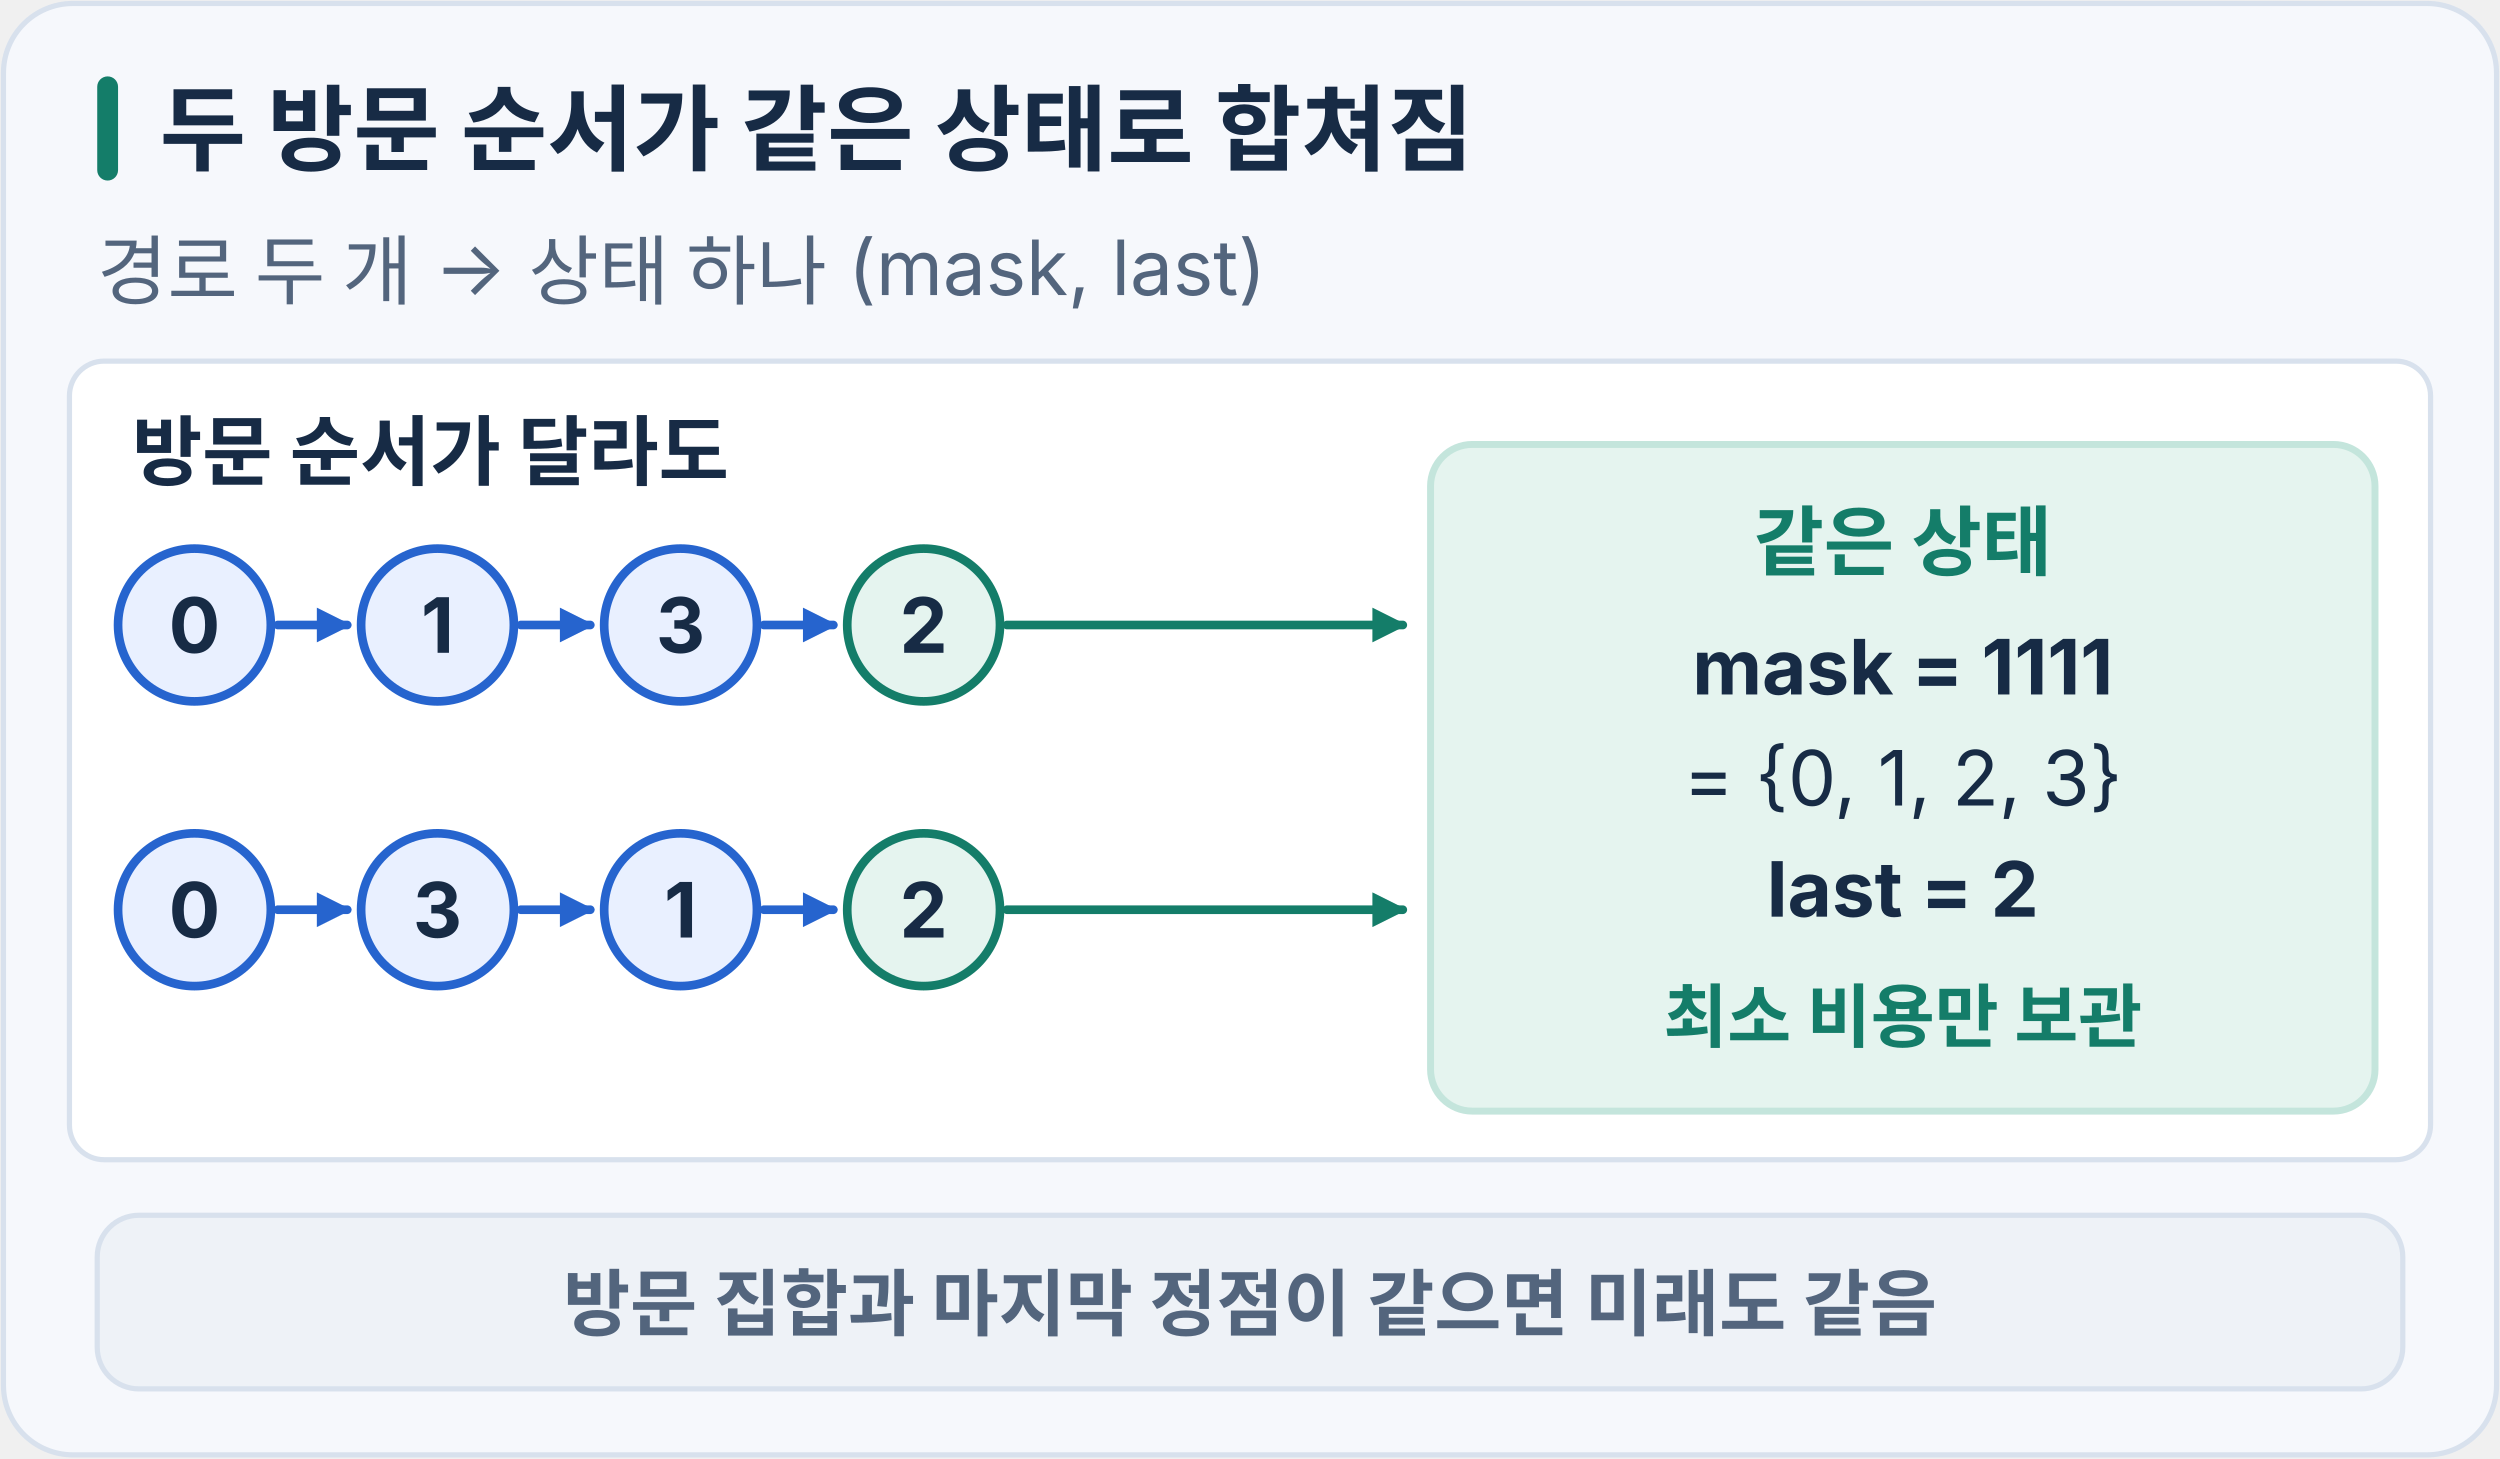
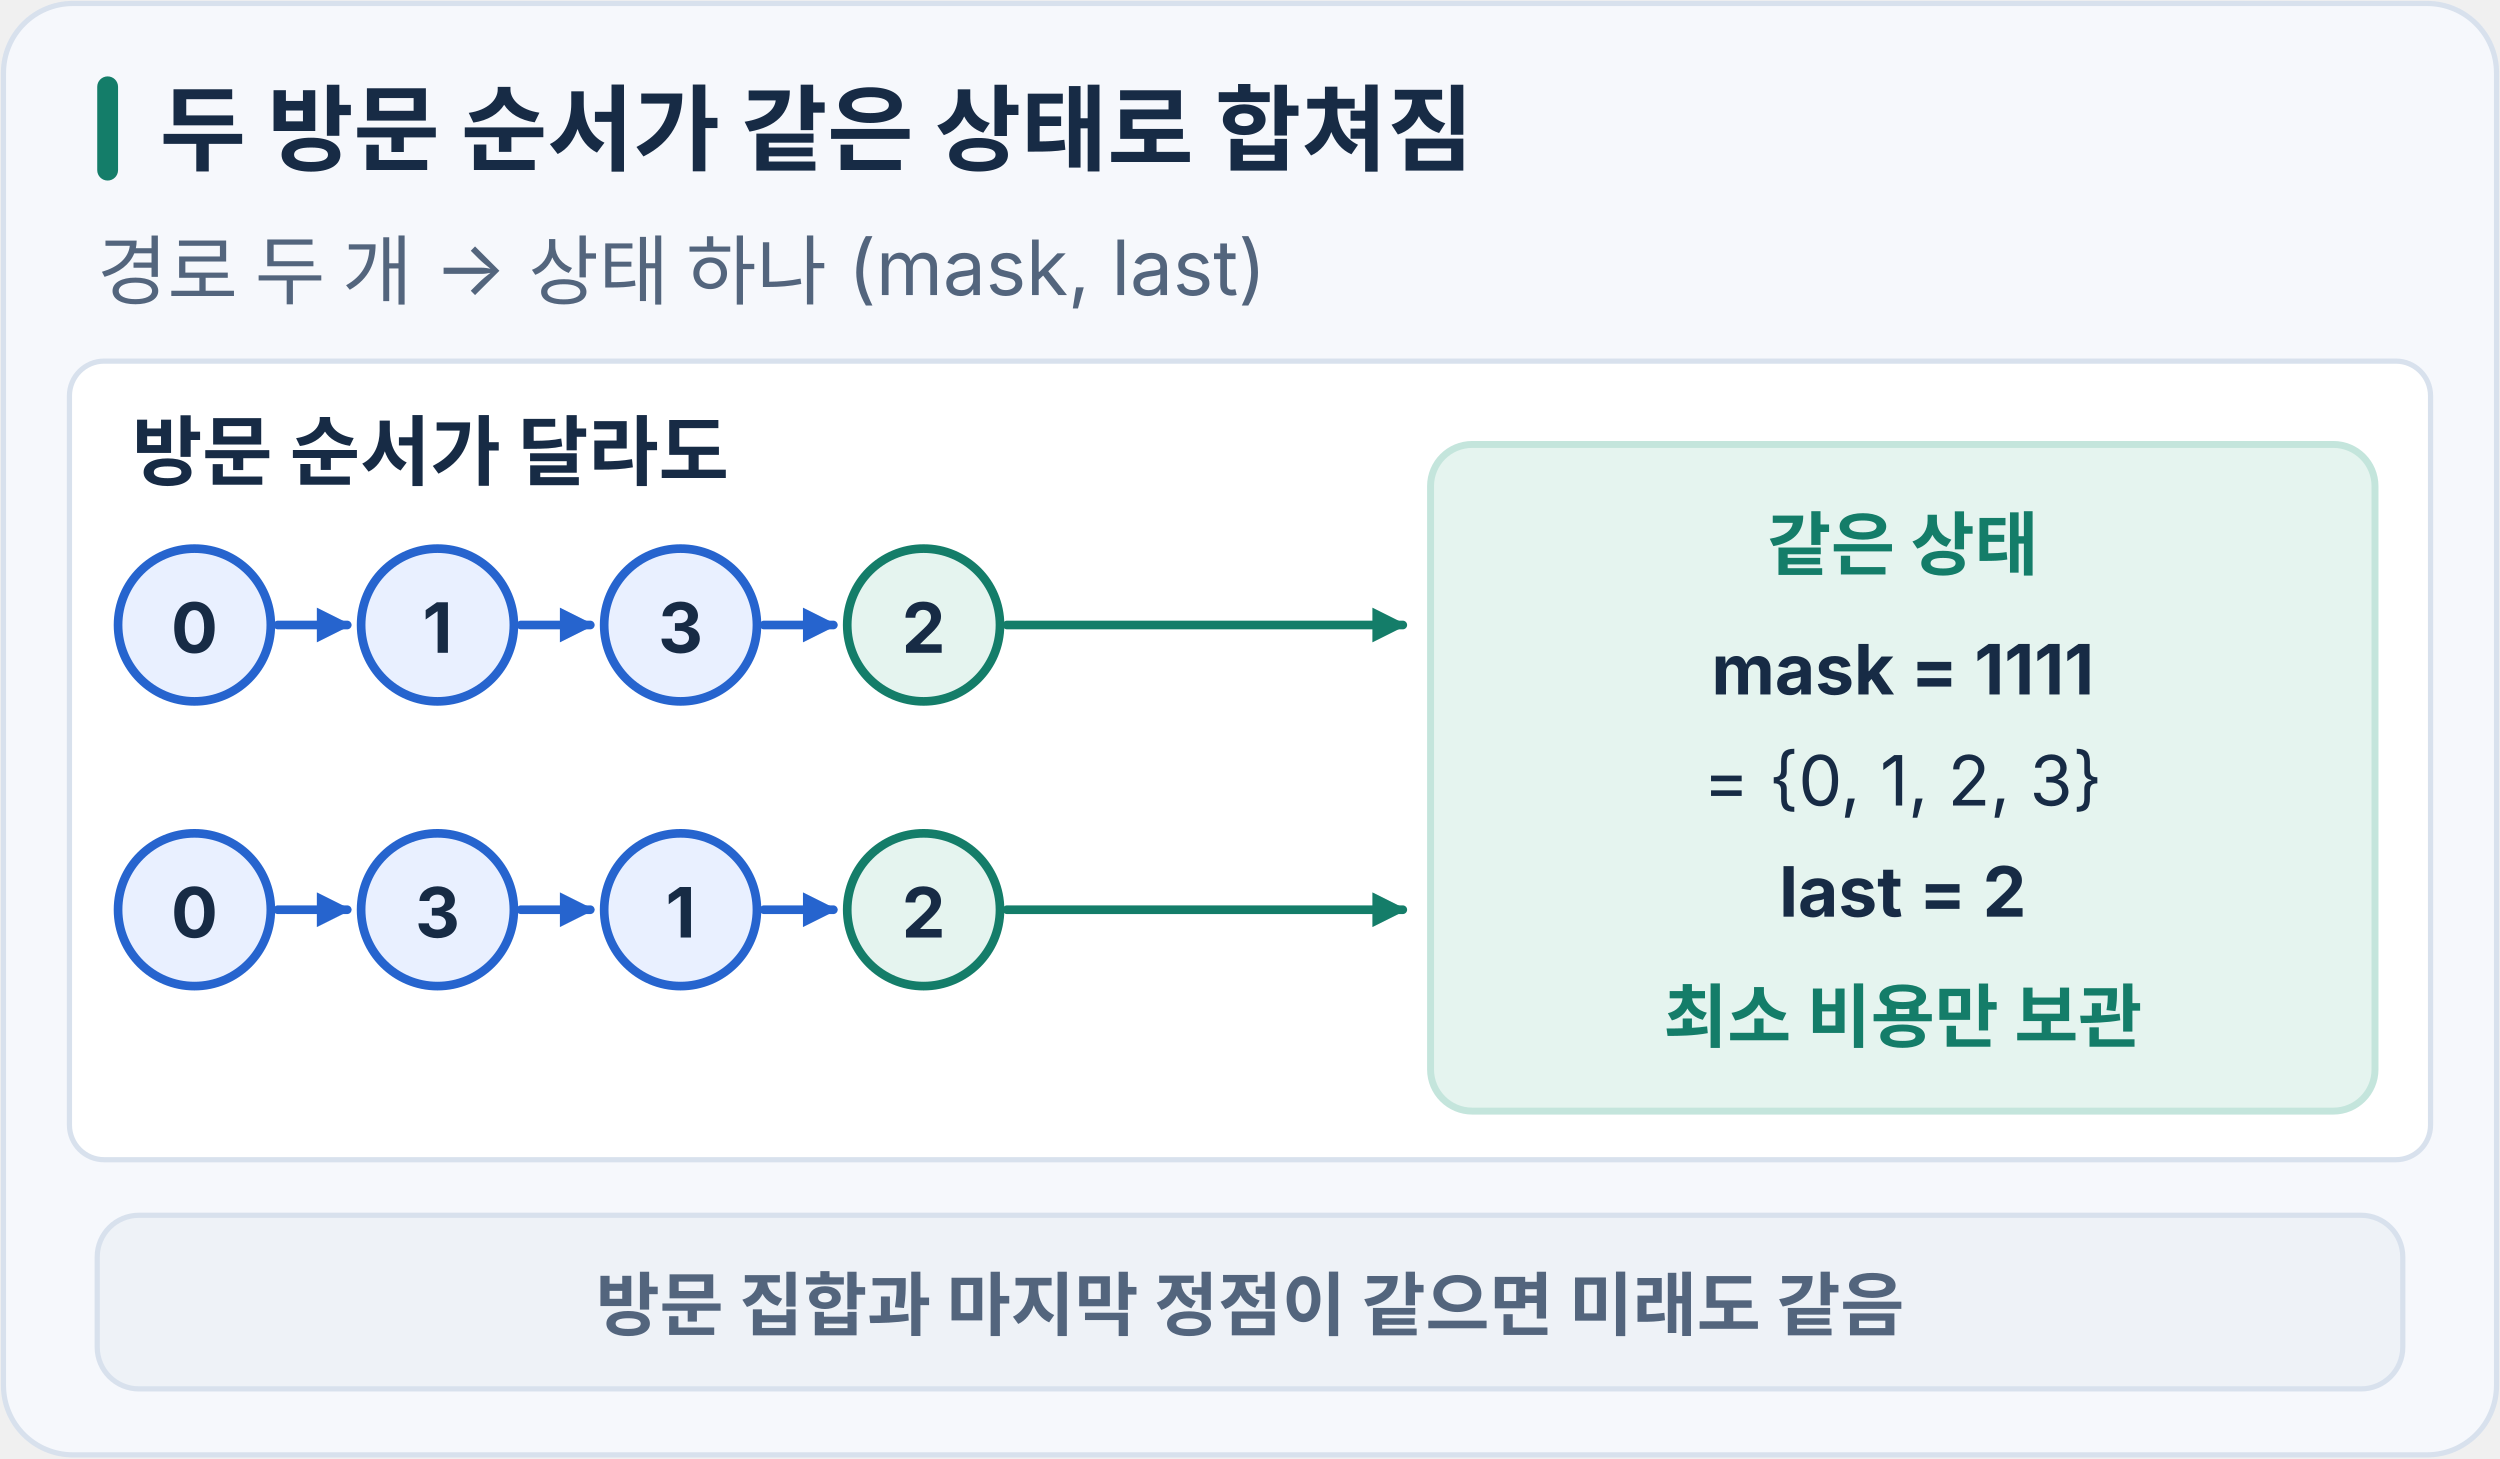
<svg xmlns="http://www.w3.org/2000/svg" viewBox="0 0 720 420" role="img" aria-labelledby="title desc">
  <defs>
    <marker id="ar-147d69" viewBox="0 0 10 10" refX="8" refY="5" markerWidth="5" markerHeight="5" orient="auto">
      <path d="M1 1 L9 5 L1 9 Z" fill="#147d69" />
    </marker>
    <marker id="ar-2664ce" viewBox="0 0 10 10" refX="8" refY="5" markerWidth="5" markerHeight="5" orient="auto">
      <path d="M1 1 L9 5 L1 9 Z" fill="#2664ce" />
    </marker>
  </defs>
  <style>text{font-family:-apple-system,BlinkMacSystemFont,"Apple SD Gothic Neo","Noto Sans KR",sans-serif}</style>
  <rect x="1" y="1" width="718" height="418" rx="20" fill="#f6f8fc" stroke="#d8e1ed" stroke-width="1.5" />
  <rect x="28" y="22" width="6" height="30" rx="3" fill="#147d69" />
  <text x="46" y="47" font-size="27" fill="#172b45" font-weight="750">두 방문 순서가 같은 상태로 합쳐짐</text>
  <text x="28" y="86" font-size="22" fill="#53657d" font-weight="400" text-anchor="start">경로 두 개 → 상태 하나 (mask, last)</text>
  <rect x="20" y="104" width="680" height="230" rx="10" fill="#fff" stroke="#d8e1ed" stroke-width="1.5" />
  <text x="38" y="138" font-size="22" fill="#172b45" font-weight="700" text-anchor="start">방문 순서가 달라도</text>
  <circle cx="56" cy="180" r="22" fill="#e9f0ff" stroke="#2664ce" stroke-width="2.5" />
-   <text x="56" y="188" font-size="22" fill="#172b45" font-weight="700" text-anchor="middle">0</text>
+   <text x="56" y="188" font-size="20" fill="#172b45" font-weight="700" text-anchor="middle">0</text>
  <line x1="80" y1="180" x2="100" y2="180" stroke="#2664ce" stroke-width="2.5" stroke-linecap="round" marker-end="url(#ar-2664ce)" />
  <circle cx="126" cy="180" r="22" fill="#e9f0ff" stroke="#2664ce" stroke-width="2.5" />
-   <text x="126" y="188" font-size="22" fill="#172b45" font-weight="700" text-anchor="middle">1</text>
+   <text x="126" y="188" font-size="20" fill="#172b45" font-weight="700" text-anchor="middle">1</text>
  <line x1="150" y1="180" x2="170" y2="180" stroke="#2664ce" stroke-width="2.5" stroke-linecap="round" marker-end="url(#ar-2664ce)" />
  <circle cx="196" cy="180" r="22" fill="#e9f0ff" stroke="#2664ce" stroke-width="2.5" />
-   <text x="196" y="188" font-size="22" fill="#172b45" font-weight="700" text-anchor="middle">3</text>
+   <text x="196" y="188" font-size="20" fill="#172b45" font-weight="700" text-anchor="middle">3</text>
  <line x1="220" y1="180" x2="240" y2="180" stroke="#2664ce" stroke-width="2.5" stroke-linecap="round" marker-end="url(#ar-2664ce)" />
  <circle cx="266" cy="180" r="22" fill="#e5f4ef" stroke="#147d69" stroke-width="2.5" />
-   <text x="266" y="188" font-size="22" fill="#172b45" font-weight="700" text-anchor="middle">2</text>
+   <text x="266" y="188" font-size="20" fill="#172b45" font-weight="700" text-anchor="middle">2</text>
  <line x1="290" y1="180" x2="404" y2="180" stroke="#147d69" stroke-width="2.5" stroke-linecap="round" marker-end="url(#ar-147d69)" />
  <circle cx="56" cy="262" r="22" fill="#e9f0ff" stroke="#2664ce" stroke-width="2.5" />
-   <text x="56" y="270" font-size="22" fill="#172b45" font-weight="700" text-anchor="middle">0</text>
+   <text x="56" y="270" font-size="20" fill="#172b45" font-weight="700" text-anchor="middle">0</text>
  <line x1="80" y1="262" x2="100" y2="262" stroke="#2664ce" stroke-width="2.5" stroke-linecap="round" marker-end="url(#ar-2664ce)" />
  <circle cx="126" cy="262" r="22" fill="#e9f0ff" stroke="#2664ce" stroke-width="2.5" />
-   <text x="126" y="270" font-size="22" fill="#172b45" font-weight="700" text-anchor="middle">3</text>
+   <text x="126" y="270" font-size="20" fill="#172b45" font-weight="700" text-anchor="middle">3</text>
  <line x1="150" y1="262" x2="170" y2="262" stroke="#2664ce" stroke-width="2.5" stroke-linecap="round" marker-end="url(#ar-2664ce)" />
  <circle cx="196" cy="262" r="22" fill="#e9f0ff" stroke="#2664ce" stroke-width="2.5" />
-   <text x="196" y="270" font-size="22" fill="#172b45" font-weight="700" text-anchor="middle">1</text>
+   <text x="196" y="270" font-size="20" fill="#172b45" font-weight="700" text-anchor="middle">1</text>
  <line x1="220" y1="262" x2="240" y2="262" stroke="#2664ce" stroke-width="2.5" stroke-linecap="round" marker-end="url(#ar-2664ce)" />
  <circle cx="266" cy="262" r="22" fill="#e5f4ef" stroke="#147d69" stroke-width="2.5" />
-   <text x="266" y="270" font-size="22" fill="#172b45" font-weight="700" text-anchor="middle">2</text>
+   <text x="266" y="270" font-size="20" fill="#172b45" font-weight="700" text-anchor="middle">2</text>
  <line x1="290" y1="262" x2="404" y2="262" stroke="#147d69" stroke-width="2.5" stroke-linecap="round" marker-end="url(#ar-147d69)" />
  <rect x="412" y="128" width="272" height="192" rx="12" fill="#e5f4ef" stroke="#c4e5dc" stroke-width="2" />
-   <text x="548" y="164" font-size="22" fill="#147d69" font-weight="750" text-anchor="middle">같은 상태</text>
-   <text x="548" y="200" font-size="22" fill="#172b45" font-weight="700" text-anchor="middle">mask = 1111</text>
-   <text x="548" y="232" font-size="22" fill="#172b45" font-weight="400" text-anchor="middle">= {0, 1, 2, 3}</text>
-   <text x="548" y="264" font-size="22" fill="#172b45" font-weight="700" text-anchor="middle">last = 2</text>
+   <text x="548" y="164" font-size="20" fill="#147d69" font-weight="750" text-anchor="middle">같은 상태</text>
+   <text x="548" y="200" font-size="20" fill="#172b45" font-weight="700" text-anchor="middle">mask = 1111</text>
+   <text x="548" y="232" font-size="20" fill="#172b45" font-weight="400" text-anchor="middle">= {0, 1, 2, 3}</text>
+   <text x="548" y="264" font-size="20" fill="#172b45" font-weight="700" text-anchor="middle">last = 2</text>
  <text x="548" y="300" font-size="20" fill="#147d69" font-weight="700" text-anchor="middle">최소 비용만 보관</text>
  <rect x="28" y="350" width="664" height="50" rx="12" fill="#eef2f7" stroke="#d8e1ed" stroke-width="1.5" />
-   <text x="360" y="383" font-size="21" fill="#53657d" font-weight="600" text-anchor="middle">방문 집합과 마지막 정점이 같으면 미래도 같음</text>
+   <text x="360" y="383" font-size="20" fill="#53657d" font-weight="600" text-anchor="middle">방문 집합과 마지막 정점이 같으면 미래도 같음</text>
</svg>
